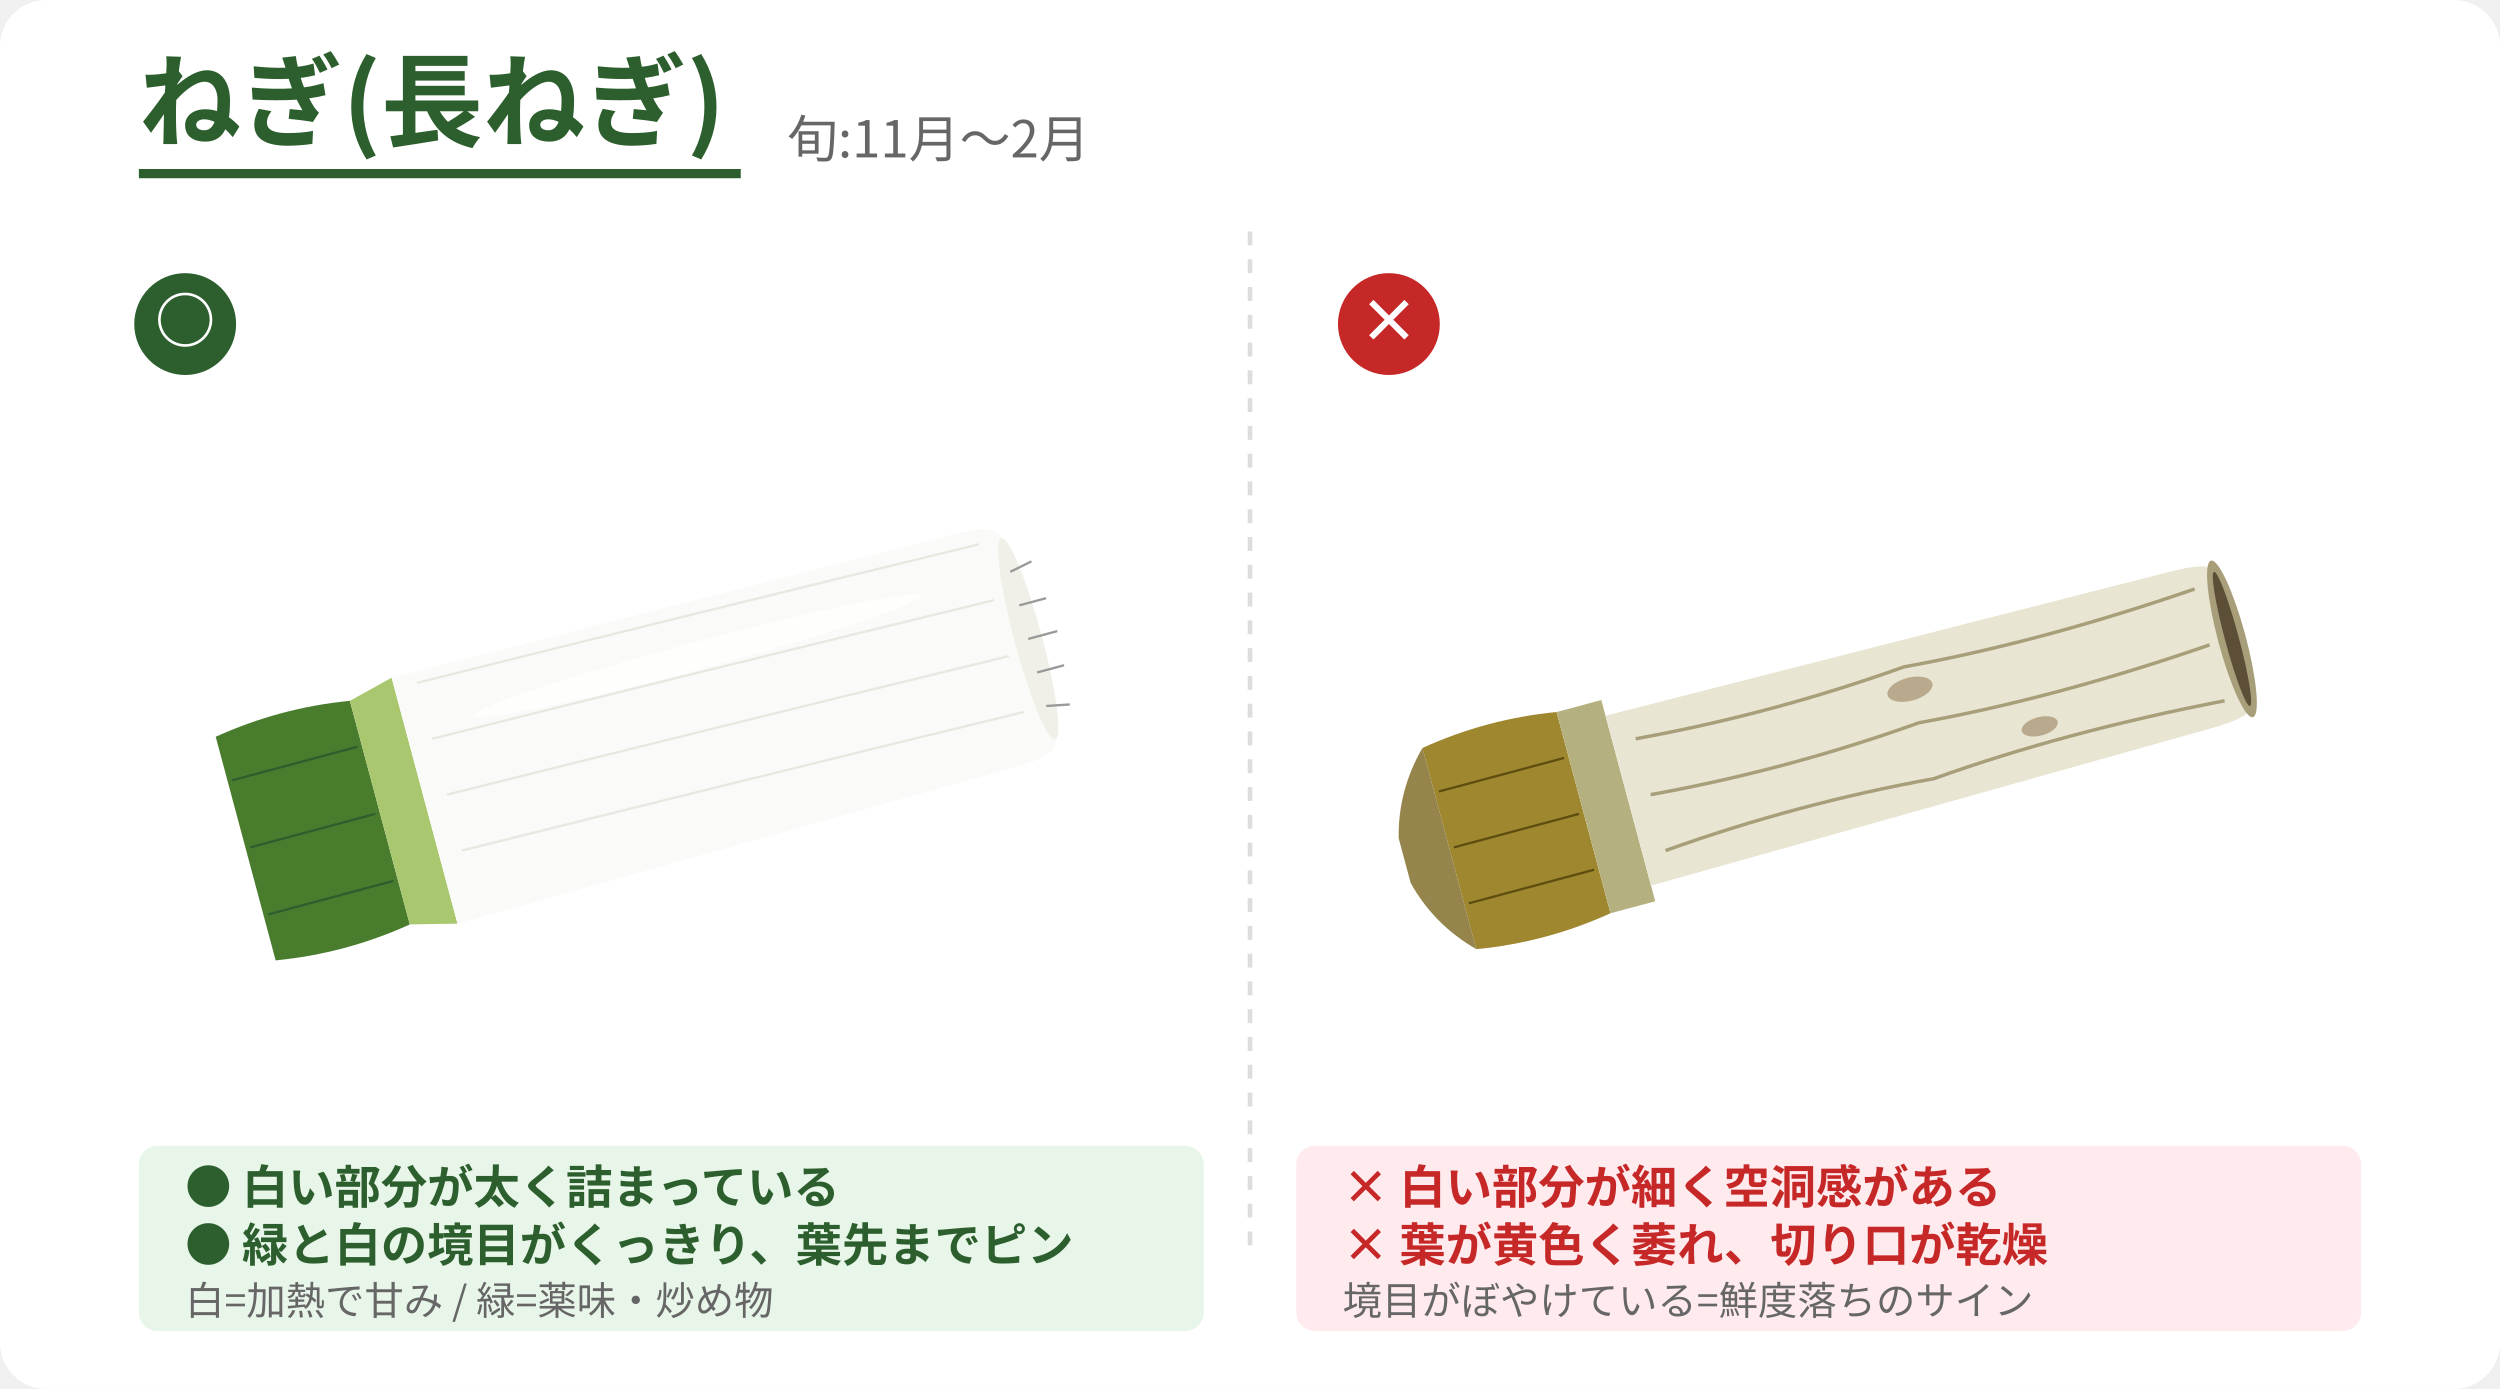
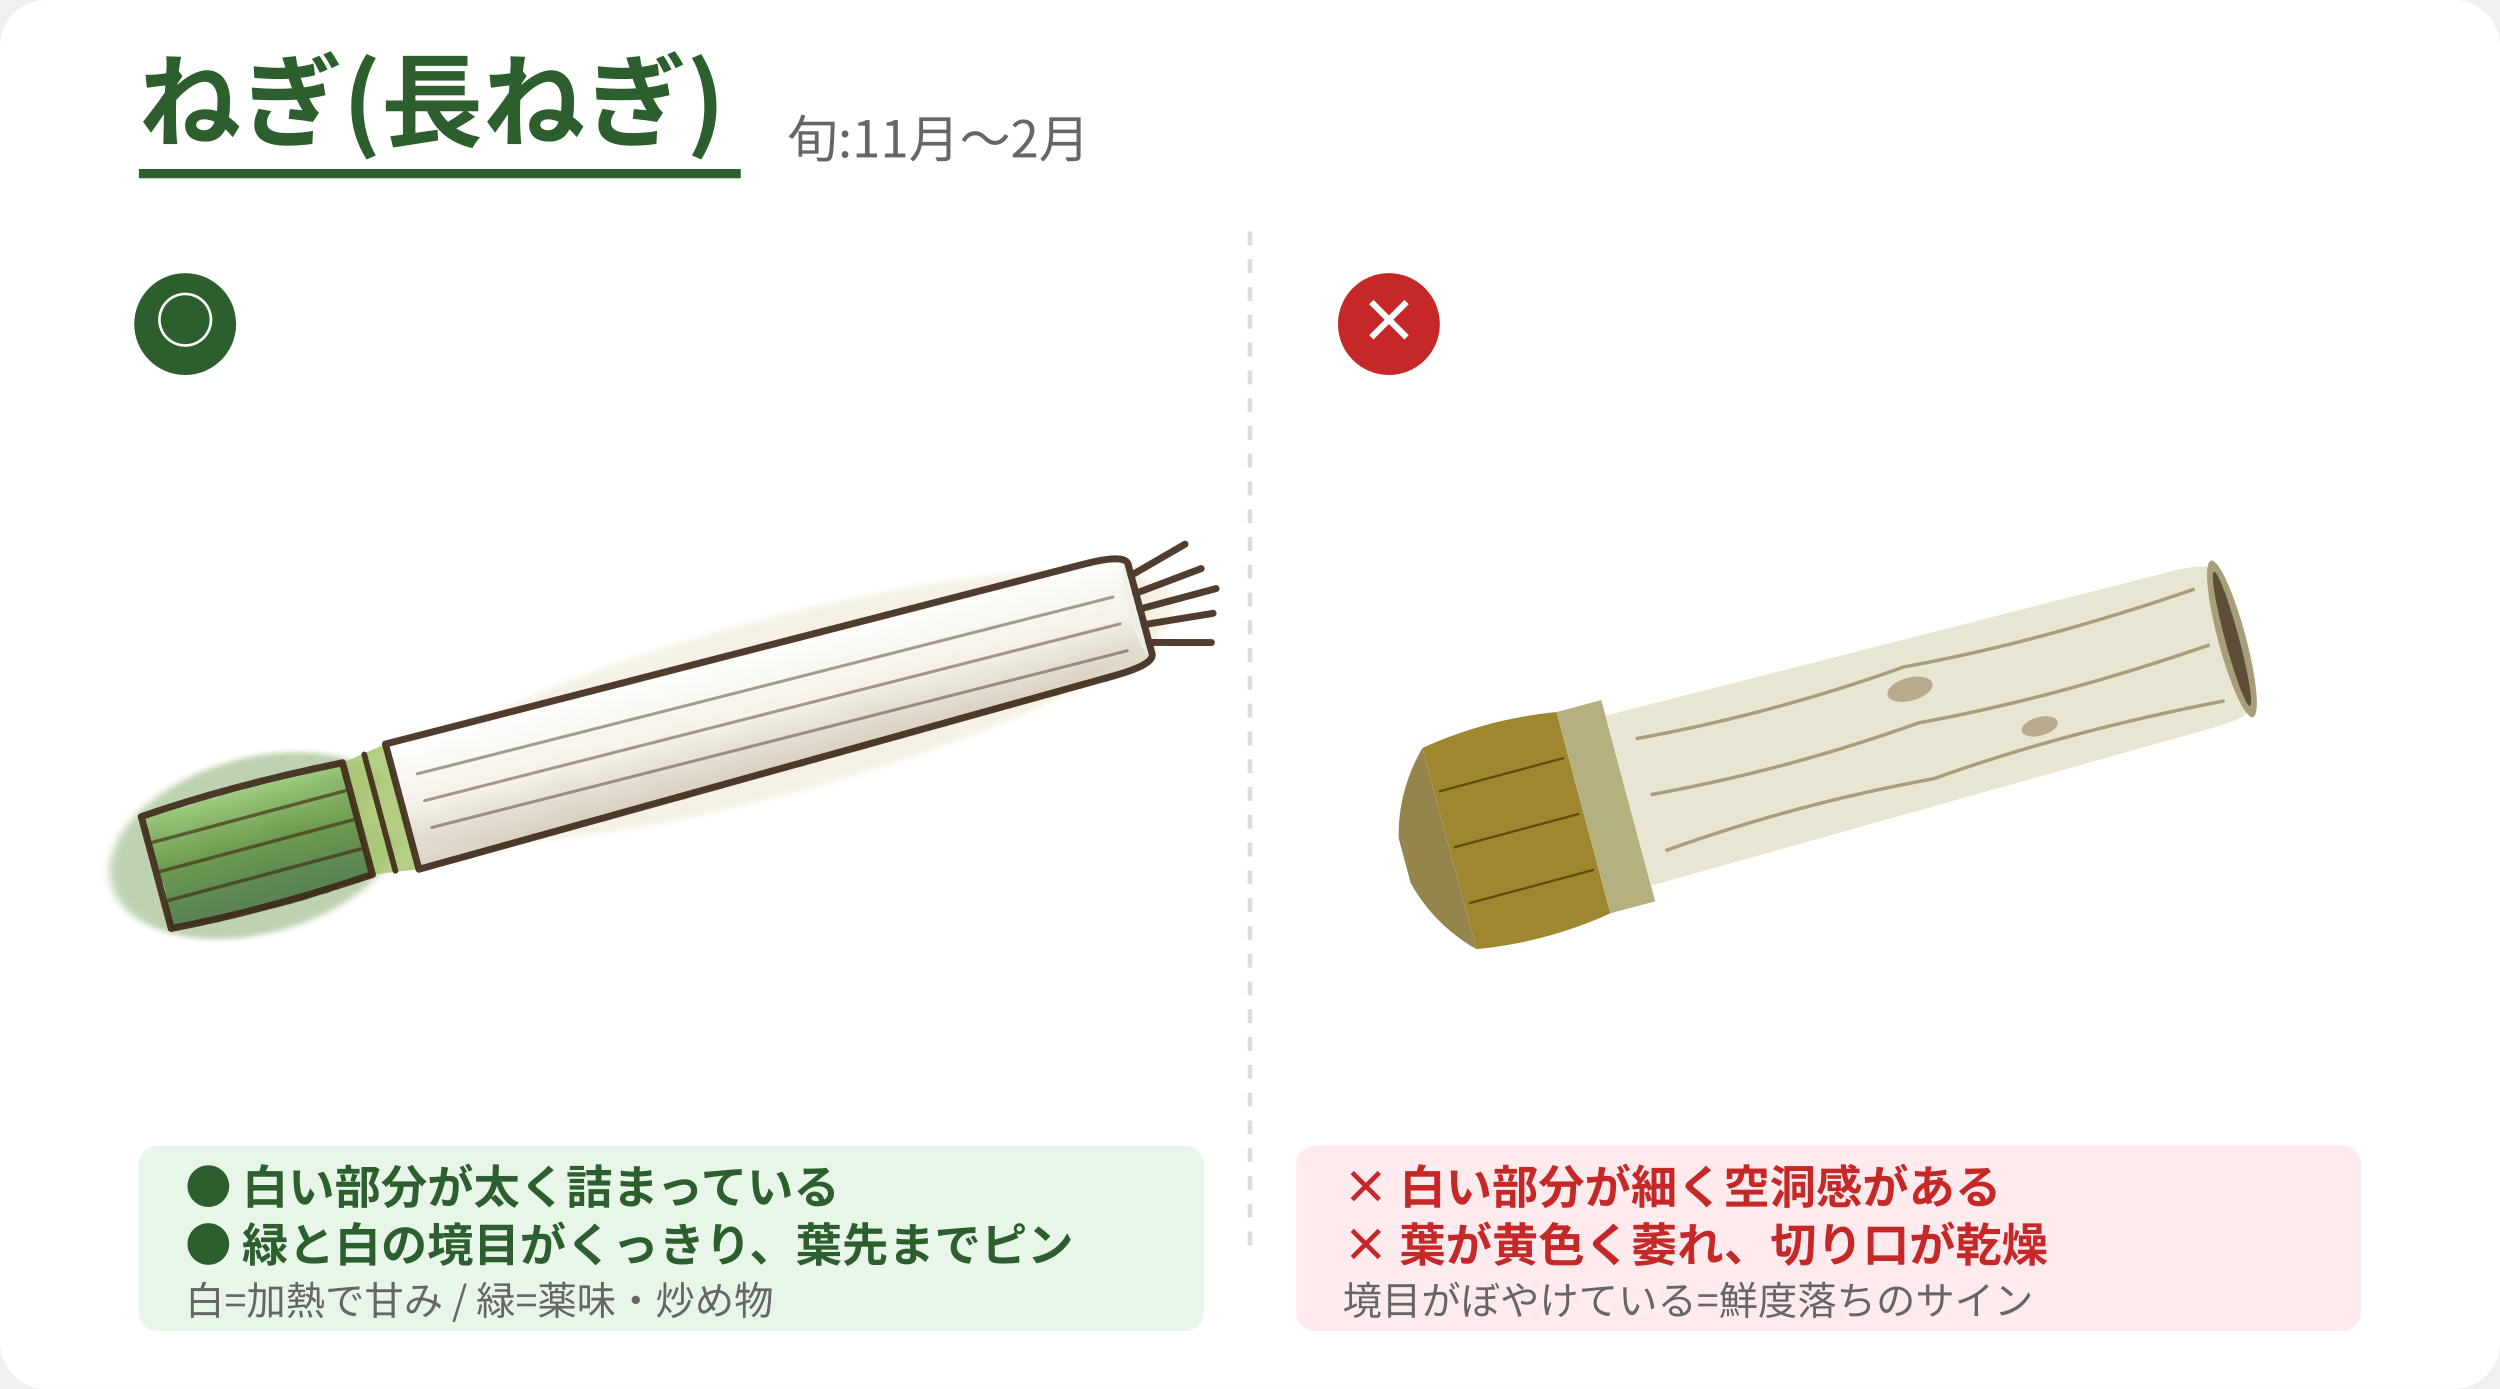
<svg xmlns="http://www.w3.org/2000/svg" viewBox="0 0 1080 600" font-family="Noto Sans CJK JP, sans-serif">
  <rect width="1080" height="600" fill="#FFFFFF" rx="20" />
  <text x="60" y="60" font-size="44" font-weight="900" fill="#2C5F2D">ねぎ(長ねぎ)</text>
  <line x1="60" y1="75" x2="320" y2="75" stroke="#2C5F2D" stroke-width="4" />
  <text x="340" y="68" font-size="22" fill="#666">旬:11月〜2月</text>
  <line x1="540" y1="100" x2="540" y2="540" stroke="#DDD" stroke-width="2" stroke-dasharray="6,6" />
  <g transform="translate(280, 320)">
    <circle cx="-200" cy="-180" r="22" fill="#2C5F2D" />
    <text x="-200" y="-172" font-size="26" font-weight="900" fill="white" text-anchor="middle">○</text>
+     <defs>
+       <linearGradient id="wcWhiteNegi" x1="0" y1="0" x2="0" y2="1">
+         <stop offset="0%" stop-color="#FFFFFF" stop-opacity="0.95" />
+         <stop offset="50%" stop-color="#F5F2EA" stop-opacity="0.85" />
+         <stop offset="100%" stop-color="#C8C0AC" stop-opacity="0.7" />
+       </linearGradient>
+       <linearGradient id="wcGreenNegi" x1="0" y1="0" x2="0" y2="1">
+         <stop offset="0%" stop-color="#9BCB7A" stop-opacity="0.9" />
+         <stop offset="50%" stop-color="#5D8F3D" stop-opacity="0.85" />
+         <stop offset="100%" stop-color="#2C5F2D" stop-opacity="0.7" />
+       </linearGradient>
+       <filter id="wcRoughNegi" x="-10%" y="-10%" width="120%" height="120%">
+         <feTurbulence baseFrequency="0.04" numOctaves="3" seed="7" />
+         <feDisplacementMap in="SourceGraphic" scale="4" />
+       </filter>
+       <filter id="wcBlurNegi">
+         <feGaussianBlur stdDeviation="1.5" />
+       </filter>
+     </defs>
    <g transform="rotate(-15)">
-       <path d="M -180 -50 L -180 50 Q -150 55 -120 50 L -120 -50 Q -150 -55 -180 -50 Z" fill="#4A7C2E" />
-       <line x1="-178" y1="-30" x2="-122" y2="-30" stroke="#2C5F2D" stroke-width="1" />
-       <line x1="-178" y1="0" x2="-122" y2="0" stroke="#2C5F2D" stroke-width="1" />
-       <line x1="-178" y1="30" x2="-122" y2="30" stroke="#2C5F2D" stroke-width="1" />
-       <path d="M -120 -50 L -100 -55 L -100 55 L -120 50 Z" fill="#A8C76E" />
-       <path d="M -100 -55 L 150 -52 Q 170 -52 170 -45 L 170 45 Q 170 52 150 52 L -100 55 Z" fill="#FAFAF8" />
-       <path d="M -90 -50 Q 30 -48 160 -45" stroke="#E8E8E0" stroke-width="1" fill="none" />
-       <path d="M -90 -25 Q 30 -23 160 -20" stroke="#E8E8E0" stroke-width="1" fill="none" />
-       <path d="M -90 0 Q 30 2 160 5" stroke="#E8E8E0" stroke-width="1" fill="none" />
-       <path d="M -90 25 Q 30 27 160 30" stroke="#E8E8E0" stroke-width="1" fill="none" />
-       <ellipse cx="30" cy="-30" rx="100" ry="6" fill="#FFFFFF" opacity="0.7" />
-       <ellipse cx="170" cy="0" rx="6" ry="45" fill="#F0F0E8" />
-       <line x1="170" y1="-30" x2="180" y2="-32" stroke="#999" stroke-width="1" />
-       <line x1="170" y1="-15" x2="182" y2="-15" stroke="#999" stroke-width="1" />
-       <line x1="170" y1="0" x2="183" y2="0" stroke="#999" stroke-width="1" />
-       <line x1="170" y1="15" x2="182" y2="15" stroke="#999" stroke-width="1" />
-       <line x1="170" y1="30" x2="180" y2="32" stroke="#999" stroke-width="1" />
+       <g filter="url(#wcBlurNegi)" opacity="0.4">
+         <ellipse cx="-175" cy="0" rx="65" ry="38" fill="#5D8F3D" />
+         <ellipse cx="55" cy="0" rx="180" ry="38" fill="#E8DCC0" />
+       </g>
+       <g filter="url(#wcRoughNegi)">
+         <path d="M -220 -25 L -220 25 Q -180 28 -130 25 L -130 -25 Q -180 -28 -220 -25 Z" fill="url(#wcGreenNegi)" />
+       </g>
+       <path d="M -130 -25 L -110 -28 L -110 28 L -130 25 Z" fill="#A8C76E" opacity="0.85" />
+       <g filter="url(#wcRoughNegi)">
+         <path d="M -110 -28 L 200 -25 Q 220 -25 220 -20 L 220 20 Q 220 25 200 25 L -110 28 Z" fill="url(#wcWhiteNegi)" />
+       </g>
+       <ellipse cx="220" cy="0" rx="5" ry="22" fill="#F0F0E8" opacity="0.85" />
+       <g stroke="#3D2817" stroke-width="3" fill="none" stroke-linecap="round" stroke-linejoin="round" opacity="0.9">
+         <path d="M -220 -25 L -220 25 Q -180 28 -130 25 L -130 -25 Q -180 -28 -220 -25 Z" />
+         <path d="M -110 -28 L 200 -25 Q 220 -25 220 -20 L 220 20 Q 220 25 200 25 L -110 28 Z" />
+         <line x1="-120" y1="-26" x2="-120" y2="26" stroke-width="2.5" />
+         <line x1="-218" y1="-13" x2="-132" y2="-13" opacity="0.7" stroke-width="1.5" />
+         <line x1="-218" y1="0" x2="-132" y2="0" opacity="0.7" stroke-width="1.5" />
+         <line x1="-218" y1="13" x2="-132" y2="13" opacity="0.7" stroke-width="1.5" />
+         <path d="M -100 -12 Q 50 -10 210 -8" opacity="0.5" stroke-width="1.3" />
+         <path d="M -100 0    Q 50 2 210 4" opacity="0.5" stroke-width="1.3" />
+         <path d="M -100 12   Q 50 14 210 16" opacity="0.5" stroke-width="1.3" />
+         <line x1="220" y1="-15" x2="246" y2="-22" />
+         <line x1="220" y1="-7" x2="250" y2="-10" />
+         <line x1="220" y1="0" x2="254" y2="0" />
+         <line x1="220" y1="7" x2="250" y2="10" />
+         <line x1="220" y1="15" x2="246" y2="22" />
+       </g>
    </g>
  </g>
  <g transform="translate(800, 320)">
    <circle cx="-200" cy="-180" r="22" fill="#C62828" />
    <text x="-200" y="-172" font-size="26" font-weight="900" fill="white" text-anchor="middle">×</text>
    <g transform="rotate(-15)">
      <path d="M -180 -45 L -180 45 Q -150 50 -120 45 L -120 -45 Q -150 -50 -180 -45 Z" fill="#9F8730" />
      <path d="M -180 -45 Q -195 -30 -200 -10 L -200 10 Q -195 30 -180 45" fill="#7A6720" opacity="0.8" />
      <line x1="-178" y1="-25" x2="-122" y2="-25" stroke="#5D4E0F" stroke-width="1" />
      <line x1="-178" y1="0" x2="-122" y2="0" stroke="#5D4E0F" stroke-width="1" />
      <line x1="-178" y1="25" x2="-122" y2="25" stroke="#5D4E0F" stroke-width="1" />
      <path d="M -120 -45 L -100 -45 L -100 45 L -120 45 Z" fill="#B5B080" />
      <path d="M -100 -38 L 150 -35 Q 170 -35 170 -30 L 170 30 Q 170 35 150 35 L -100 38 Z" fill="#E8E5D2" />
      <path d="M -90 -25 Q -30 -20 30 -25 Q 90 -20 160 -25" stroke="#A89E7A" stroke-width="1.5" fill="none" />
      <path d="M -90 0 Q -30 5 30 0 Q 90 5 160 0" stroke="#A89E7A" stroke-width="1.5" fill="none" />
      <path d="M -90 25 Q -30 20 30 25 Q 90 20 160 25" stroke="#A89E7A" stroke-width="1.5" fill="none" />
      <ellipse cx="30" cy="-15" rx="10" ry="5" fill="#8B6F47" opacity="0.5" />
      <ellipse cx="80" cy="15" rx="8" ry="4" fill="#8B6F47" opacity="0.5" />
      <ellipse cx="170" cy="0" rx="6" ry="35" fill="#A89E7A" />
      <ellipse cx="170" cy="0" rx="3" ry="30" fill="#5D4E37" />
    </g>
  </g>
  <g font-size="20" fill="#333">
    <rect x="60" y="495" width="460" height="80" rx="8" fill="#E8F5E9" />
    <text x="80" y="520" font-weight="bold" fill="#2C5F2D">● 白い部分が太く詰まっている</text>
    <text x="80" y="545" font-weight="bold" fill="#2C5F2D">● 緑と白の境目がくっきり、葉先までピン</text>
    <text x="80" y="568" fill="#666" font-size="17">白=加熱で甘み / 緑=薬味・炒め物</text>
    <rect x="560" y="495" width="460" height="80" rx="8" fill="#FFEBEE" />
    <text x="580" y="520" font-weight="bold" fill="#C62828">× 白い部分が細く空洞感がある</text>
    <text x="580" y="545" font-weight="bold" fill="#C62828">× 葉が黄色く萎れ、切り口が乾燥</text>
    <text x="580" y="568" fill="#666" font-size="17">境目がぼやけている=鮮度落ちのサイン</text>
  </g>
</svg>
